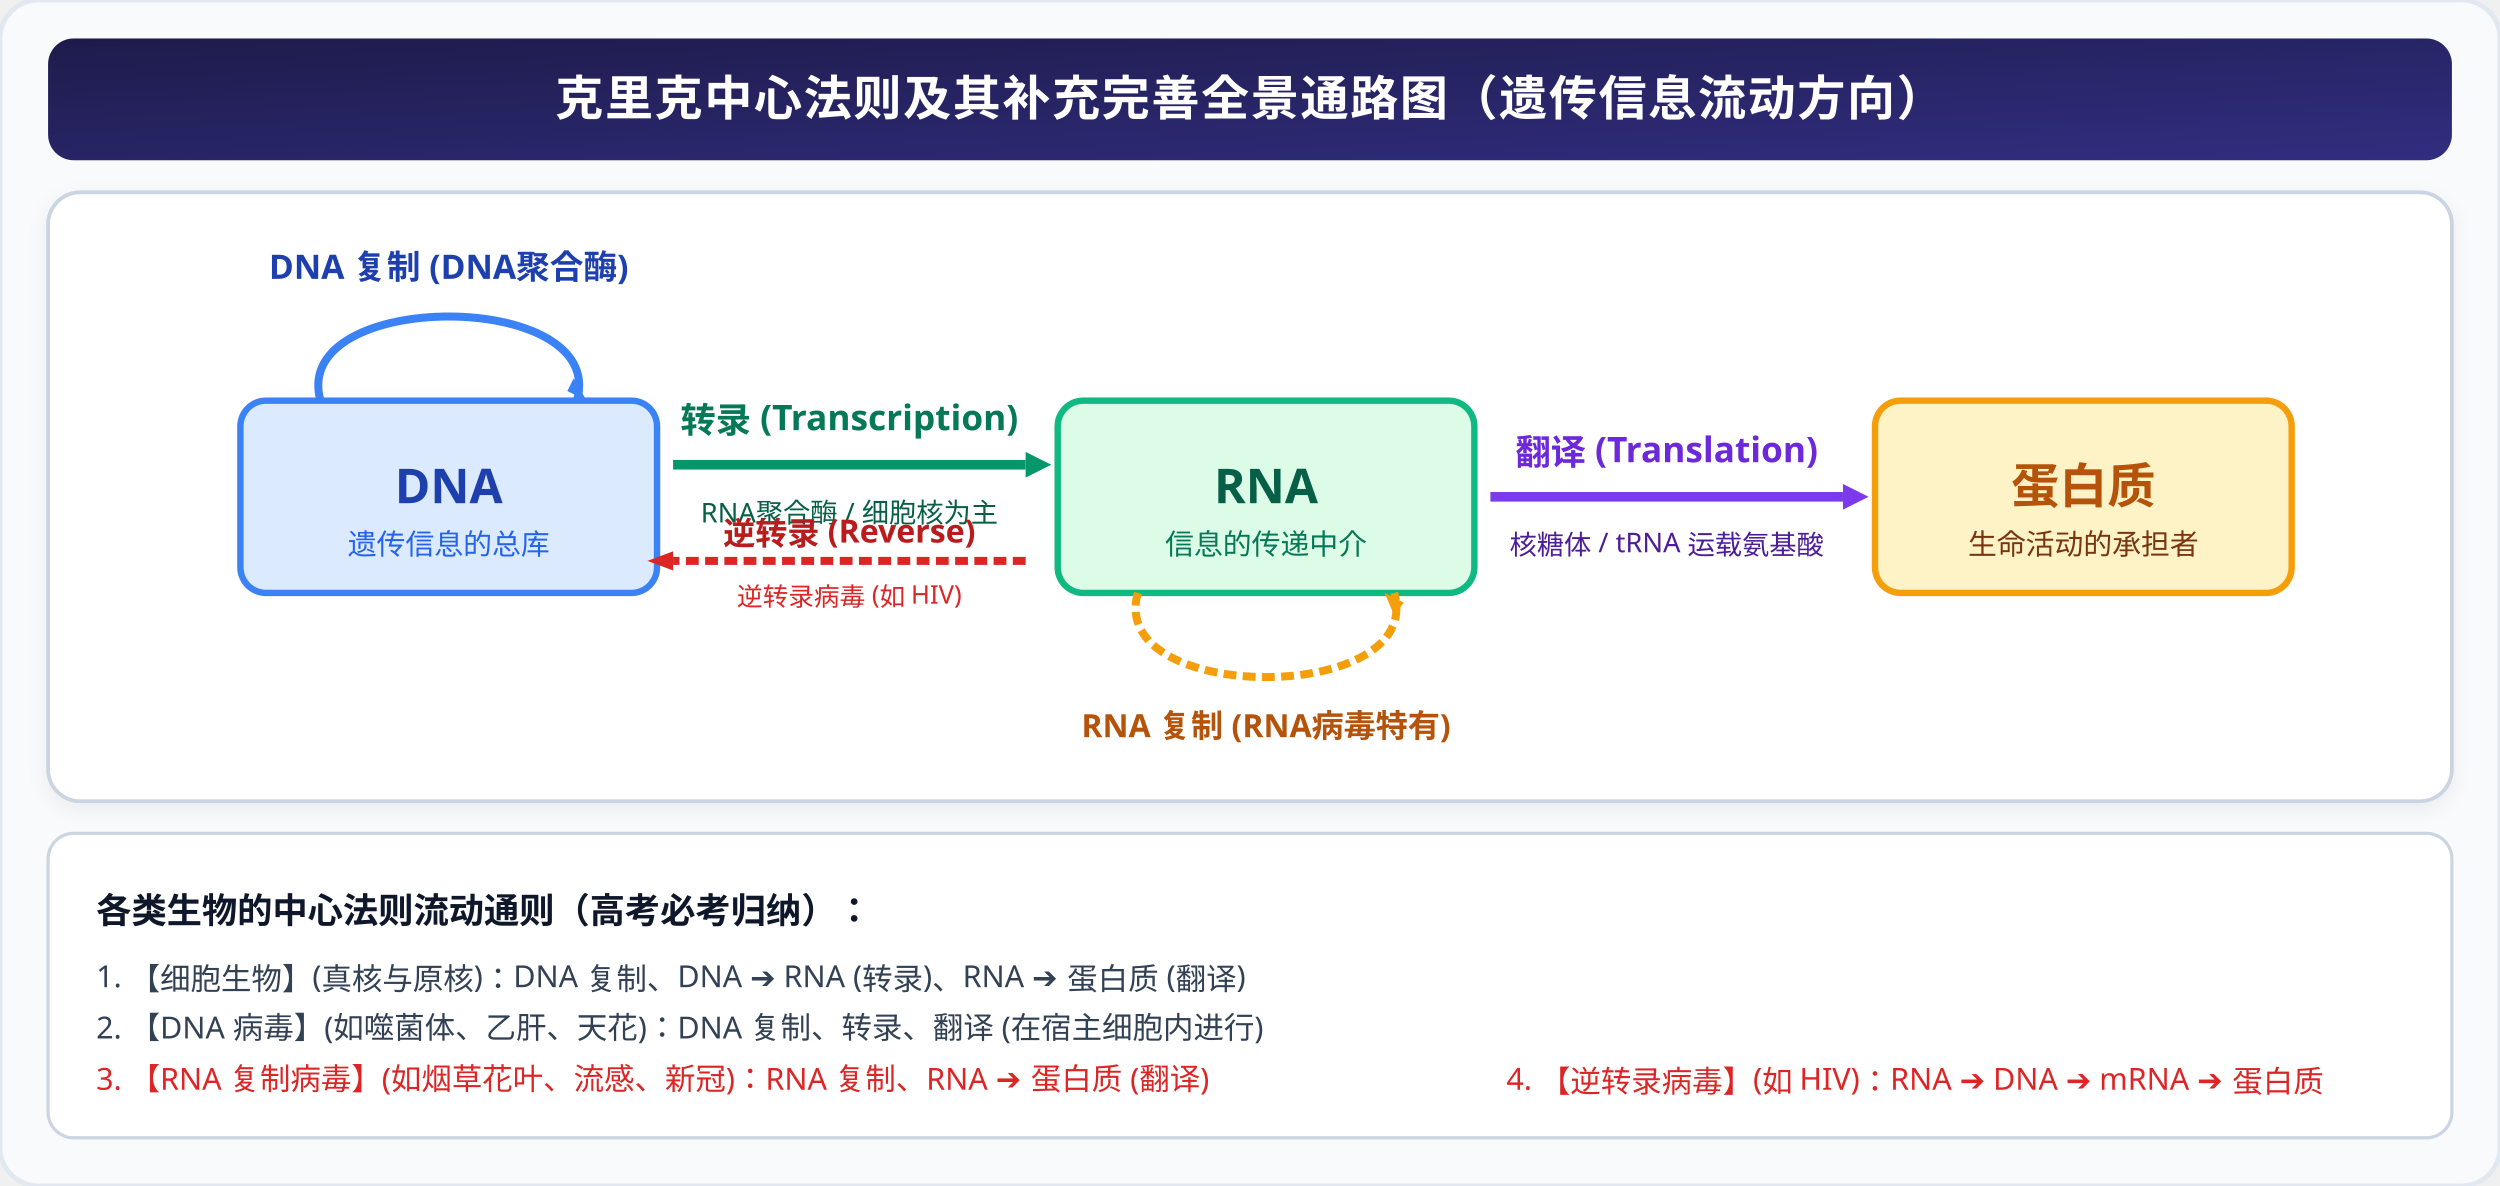
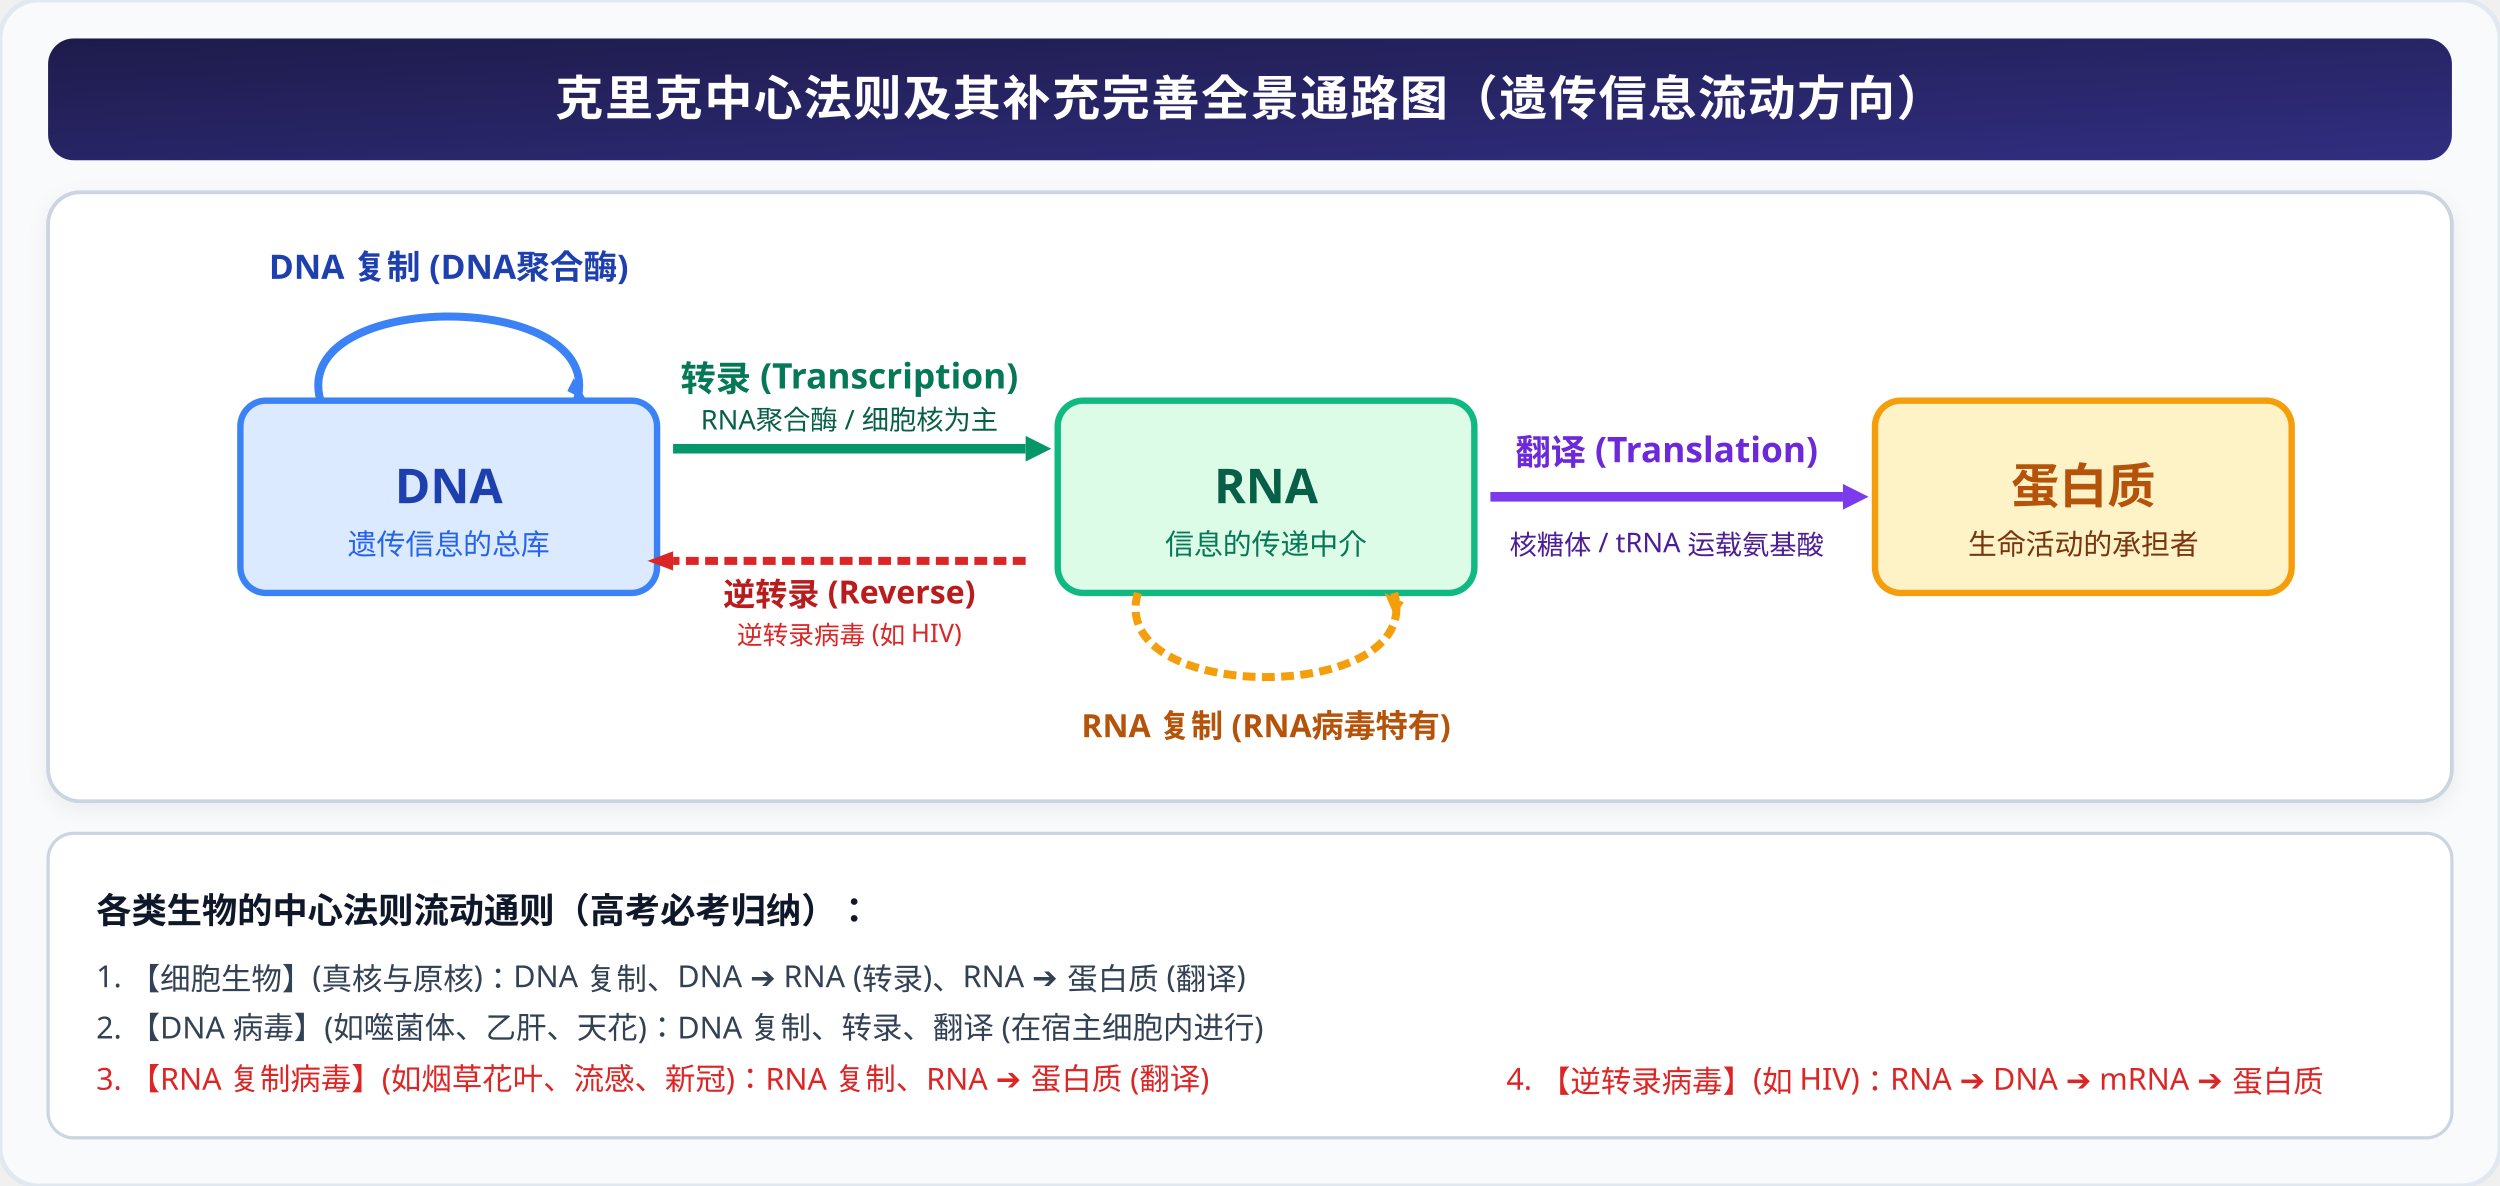
<svg xmlns="http://www.w3.org/2000/svg" viewBox="0 0 780 370" width="100%" height="100%">
  <defs>
    <linearGradient id="head-cdp" x1="0%" y1="0%" x2="100%" y2="100%">
      <stop offset="0%" stop-color="#1e1b4b" />
      <stop offset="100%" stop-color="#312e81" />
    </linearGradient>
    <filter id="shadow-cdp" x="-4%" y="-4%" width="108%" height="108%">
      <feDropShadow dx="0" dy="2" stdDeviation="3" flood-opacity="0.06" />
    </filter>
  </defs>
  <rect width="780" height="370" fill="#f8fafc" rx="12" stroke="#e2e8f0" stroke-width="1.5" />
  <g transform="translate(15, 12)">
    <rect width="750" height="38" rx="8" fill="url(#head-cdp)" />
    <text x="375" y="24" font-family="system-ui, -apple-system, sans-serif" font-size="15" font-weight="bold" fill="#ffffff" text-anchor="middle" letter-spacing="0.5">
      克里克中心法则及其补充完善全景通路图（遗传信息流动方向）
    </text>
  </g>
  <g transform="translate(15, 60)">
    <rect width="750" height="190" rx="10" fill="#ffffff" stroke="#cbd5e1" stroke-width="1.2" filter="url(#shadow-cdp)" />
    <g transform="translate(60, 65)">
      <rect width="130" height="60" rx="8" fill="#dbeafe" stroke="#3b82f6" stroke-width="2" />
      <text x="65" y="32" font-family="system-ui, sans-serif" font-size="15" font-weight="bold" fill="#1e40af" text-anchor="middle">DNA</text>
      <text x="65" y="48" font-family="system-ui, sans-serif" font-size="9" fill="#2563eb" text-anchor="middle">遗传信息的总库</text>
      <path d="M 25 0 C 15 -35 115 -35 105 0" stroke="#3b82f6" stroke-width="2.5" fill="none" />
      <polygon points="108,0 102,-3 104,-7" fill="#3b82f6" />
      <text x="65" y="-38" font-family="system-ui, sans-serif" font-size="10.5" font-weight="bold" fill="#1e40af" text-anchor="middle">DNA 复制 (DNA聚合酶)</text>
    </g>
-     <g transform="translate(195, 85)">
+     <g transform="translate(195, 80)">
      <line x1="0" y1="0" x2="110" y2="0" stroke="#059669" stroke-width="3" />
      <polygon points="110,-4 118,0 110,4" fill="#059669" />
-       <text x="55" y="-10" font-family="system-ui, sans-serif" font-size="11" font-weight="bold" fill="#047857" text-anchor="middle">转录 (Transcription)</text>
-       <text x="55" y="18" font-family="system-ui, sans-serif" font-size="8.5" fill="#065f46" text-anchor="middle">RNA聚合酶 / 细胞核为主</text>
+       <text x="55" y="-18" font-family="system-ui, sans-serif" font-size="11" font-weight="bold" fill="#047857" text-anchor="middle">转录 (Transcription)</text>
+       <text x="55" y="-6" font-family="system-ui, sans-serif" font-size="8.5" fill="#065f46" text-anchor="middle">RNA聚合酶 / 细胞核为主</text>
    </g>
    <g transform="translate(195, 115)">
      <line x1="110" y1="0" x2="0" y2="0" stroke="#dc2626" stroke-width="2.5" stroke-dasharray="4,2" />
      <polygon points="0,-3 -8,0 0,3" fill="#dc2626" />
-       <text x="55" y="-5" font-family="system-ui, sans-serif" font-size="10" font-weight="bold" fill="#b91c1c" text-anchor="middle">逆转录 (Reverse)</text>
-       <text x="55" y="14" font-family="system-ui, sans-serif" font-size="8" fill="#dc2626" text-anchor="middle">逆转录病毒 (如 HIV)</text>
+       <text x="55" y="14" font-family="system-ui, sans-serif" font-size="10" font-weight="bold" fill="#b91c1c" text-anchor="middle">逆转录 (Reverse)</text>
+       <text x="55" y="26" font-family="system-ui, sans-serif" font-size="8" fill="#dc2626" text-anchor="middle">逆转录病毒 (如 HIV)</text>
    </g>
    <g transform="translate(315, 65)">
      <rect width="130" height="60" rx="8" fill="#dcfce7" stroke="#10b981" stroke-width="2" />
      <text x="65" y="32" font-family="system-ui, sans-serif" font-size="15" font-weight="bold" fill="#065f46" text-anchor="middle">RNA</text>
      <text x="65" y="48" font-family="system-ui, sans-serif" font-size="9" fill="#047857" text-anchor="middle">信息的传递中介</text>
      <path d="M 25 60 C 15 95 115 95 105 60" stroke="#f59e0b" stroke-width="2.5" stroke-dasharray="4,2" fill="none" />
      <polygon points="102,60 108,63 105,67" fill="#f59e0b" />
      <text x="65" y="105" font-family="system-ui, sans-serif" font-size="10" font-weight="bold" fill="#b45309" text-anchor="middle">RNA 复制 (RNA病毒特有)</text>
    </g>
    <g transform="translate(450, 95)">
      <line x1="0" y1="0" x2="110" y2="0" stroke="#7c3aed" stroke-width="3" />
      <polygon points="110,-4 118,0 110,4" fill="#7c3aed" />
      <text x="55" y="-10" font-family="system-ui, sans-serif" font-size="11" font-weight="bold" fill="#6d28d9" text-anchor="middle">翻译 (Translation)</text>
      <text x="55" y="18" font-family="system-ui, sans-serif" font-size="8.5" fill="#4c1d95" text-anchor="middle">核糖体 / tRNA 运载氨基酸</text>
    </g>
    <g transform="translate(570, 65)">
      <rect width="130" height="60" rx="8" fill="#fef3c7" stroke="#f59e0b" stroke-width="2" />
      <text x="65" y="32" font-family="system-ui, sans-serif" font-size="15" font-weight="bold" fill="#b45309" text-anchor="middle">蛋白质</text>
      <text x="65" y="48" font-family="system-ui, sans-serif" font-size="9" fill="#78350f" text-anchor="middle">生命活动的承担者</text>
    </g>
  </g>
  <g transform="translate(15, 260)">
    <rect width="750" height="95" rx="8" fill="#ffffff" stroke="#cbd5e1" stroke-width="1" />
    <g transform="translate(15, 12)">
      <text x="0" y="16" font-family="system-ui, sans-serif" font-size="11" font-weight="bold" fill="#0f172a">各类生物的中心法则流动通则（高考必考归纳）：</text>
      <text x="0" y="36" font-family="system-ui, sans-serif" font-size="9.5" fill="#334155">1. 【细胞生物】(真核与原核)：DNA 复制、DNA ➔ RNA (转录)、RNA ➔ 蛋白质 (翻译)</text>
      <text x="0" y="52" font-family="system-ui, sans-serif" font-size="9.5" fill="#334155">2. 【DNA 病毒】(如噬菌体、乙肝、天花)：DNA 复制、转录、翻译 (在宿主细胞内进行)</text>
      <text x="0" y="68" font-family="system-ui, sans-serif" font-size="9.5" fill="#dc2626">3. 【RNA 复制病毒】(如烟草花叶、流感、新冠)：RNA 复制、RNA ➔ 蛋白质 (翻译)</text>
      <text x="440" y="68" font-family="system-ui, sans-serif" font-size="9.5" fill="#dc2626">4. 【逆转录病毒】(如 HIV)：RNA ➔ DNA ➔ mRNA ➔ 蛋白质</text>
    </g>
  </g>
</svg>
